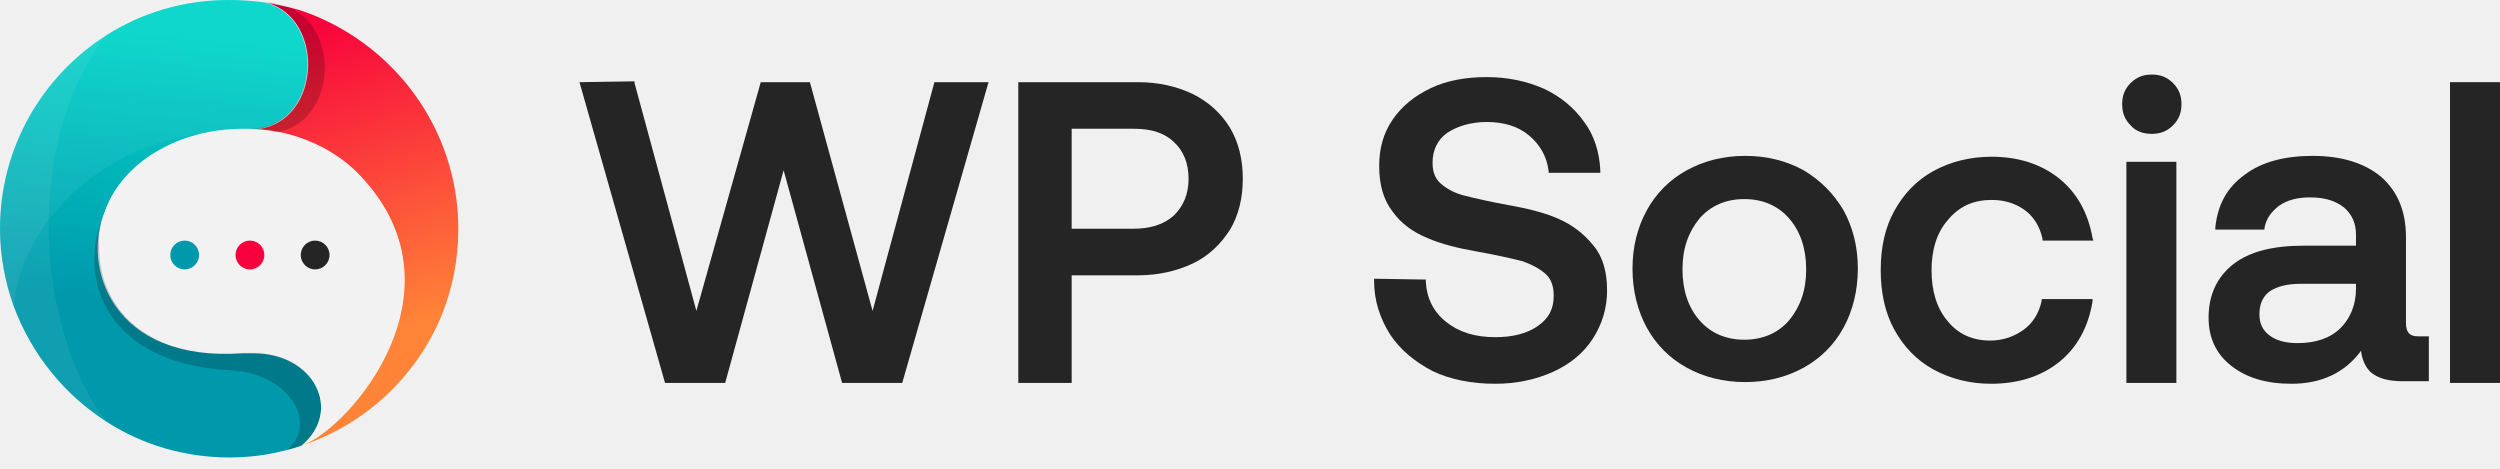
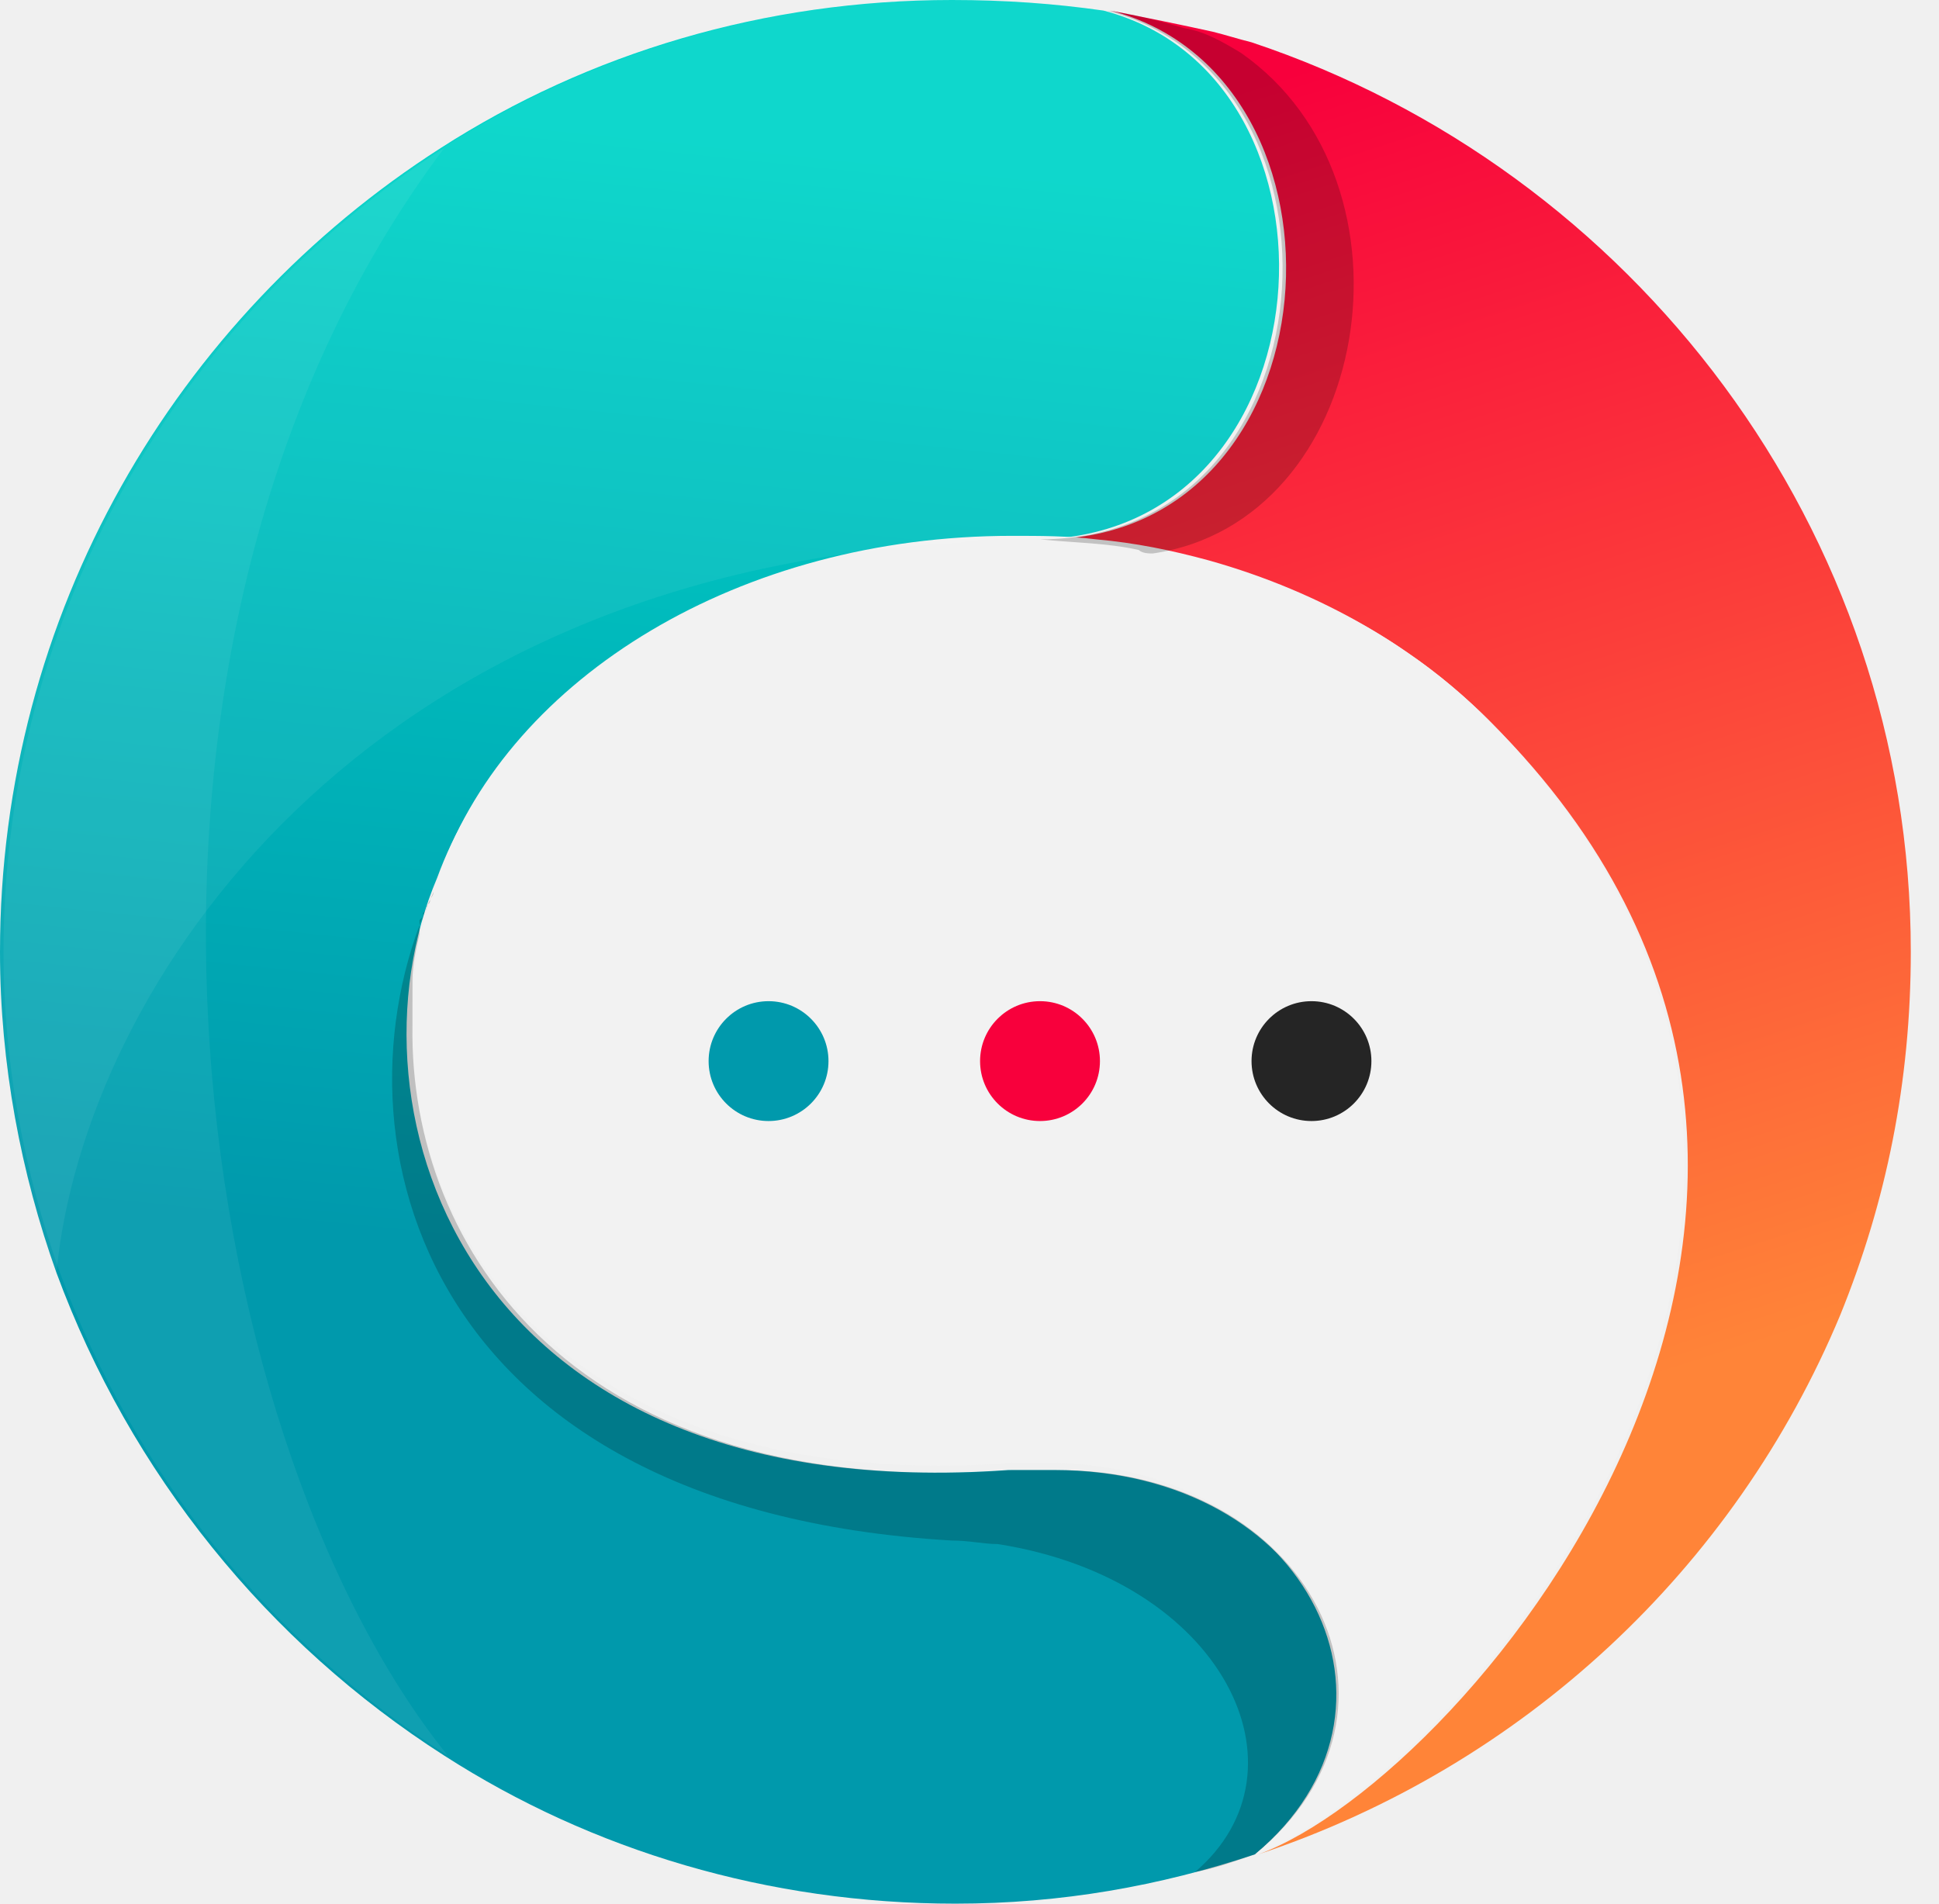
- <svg xmlns="http://www.w3.org/2000/svg" width="160" height="30" viewBox="0 0 160 30" fill="none">
-   <path d="M55.845 19.898L51.833 5.259H48.688L44.568 19.898L40.61 5.313V5.205L37.086 5.259L42.562 24.507H46.411L50.152 10.898L53.894 24.507H57.743L63.219 5.422L63.273 5.259H59.803L55.845 19.898Z" fill="#252525" />
-   <path d="M76.34 6.018C75.31 5.53 74.172 5.259 72.816 5.259H65.171V24.507H68.587V17.621H72.816C74.117 17.621 75.31 17.35 76.34 16.862C77.371 16.374 78.13 15.615 78.726 14.693C79.268 13.772 79.539 12.687 79.539 11.44C79.539 10.193 79.268 9.109 78.726 8.187C78.13 7.211 77.316 6.506 76.34 6.018ZM68.587 8.241H72.599C73.684 8.241 74.551 8.512 75.147 9.109C75.744 9.651 76.069 10.464 76.069 11.44C76.069 12.416 75.744 13.175 75.147 13.772C74.497 14.368 73.629 14.639 72.545 14.639H68.587V8.241Z" fill="#252525" />
-   <path d="M99.709 13.989C98.841 13.609 97.757 13.338 96.51 13.121C95.317 12.904 94.395 12.687 93.745 12.525C93.094 12.362 92.606 12.091 92.226 11.766C91.847 11.44 91.684 11.007 91.684 10.41C91.684 9.597 92.01 8.946 92.606 8.512C93.257 8.079 94.124 7.808 95.154 7.808C96.239 7.808 97.16 8.079 97.865 8.675C98.57 9.272 99.004 10.031 99.112 10.952V11.061H102.42V10.898C102.365 9.759 102.04 8.675 101.389 7.808C100.739 6.886 99.871 6.181 98.841 5.693C97.757 5.205 96.51 4.934 95.154 4.934C93.799 4.934 92.606 5.151 91.576 5.639C90.546 6.127 89.732 6.777 89.136 7.645C88.54 8.512 88.268 9.488 88.268 10.627C88.268 11.82 88.54 12.796 89.136 13.555C89.678 14.314 90.437 14.856 91.359 15.236C92.226 15.615 93.311 15.886 94.558 16.103C95.751 16.32 96.727 16.537 97.377 16.7C98.028 16.916 98.516 17.188 98.895 17.513C99.275 17.838 99.438 18.326 99.438 18.922C99.438 19.79 99.112 20.386 98.407 20.874C97.703 21.362 96.781 21.579 95.696 21.579C94.395 21.579 93.365 21.254 92.552 20.603C91.738 19.953 91.305 19.085 91.25 18.001V17.892L87.943 17.838V18.001C87.943 19.248 88.323 20.386 88.973 21.417C89.624 22.392 90.546 23.152 91.684 23.748C92.823 24.29 94.178 24.561 95.696 24.561C97.052 24.561 98.299 24.29 99.383 23.802C100.468 23.314 101.335 22.609 101.932 21.688C102.528 20.766 102.853 19.736 102.853 18.597C102.853 17.404 102.582 16.428 101.986 15.724C101.335 14.91 100.576 14.368 99.709 13.989Z" fill="#252525" />
-   <path d="M115.432 10.898C114.348 10.302 113.101 9.976 111.691 9.976C110.281 9.976 109.034 10.302 107.95 10.898C106.866 11.494 105.998 12.362 105.402 13.446C104.805 14.531 104.48 15.778 104.48 17.187C104.48 18.597 104.805 19.898 105.402 20.983C105.998 22.067 106.866 22.934 107.95 23.531C109.034 24.127 110.281 24.453 111.691 24.453C113.101 24.453 114.348 24.127 115.432 23.531C116.517 22.934 117.384 22.067 117.98 20.983C118.577 19.898 118.902 18.597 118.902 17.187C118.902 15.778 118.577 14.531 117.98 13.446C117.33 12.362 116.517 11.549 115.432 10.898ZM111.637 21.742C110.444 21.742 109.468 21.308 108.763 20.495C108.058 19.681 107.679 18.597 107.679 17.241C107.679 15.886 108.058 14.856 108.763 13.988C109.468 13.175 110.444 12.741 111.637 12.741C112.83 12.741 113.806 13.175 114.51 13.988C115.215 14.802 115.595 15.886 115.595 17.241C115.595 18.597 115.215 19.627 114.51 20.495C113.806 21.308 112.83 21.742 111.637 21.742Z" fill="#252525" />
-   <path d="M127.469 12.796C128.282 12.796 128.987 13.013 129.583 13.446C130.18 13.88 130.559 14.531 130.722 15.29V15.398H133.975L133.921 15.236C133.65 13.663 132.945 12.362 131.806 11.44C130.667 10.519 129.204 10.031 127.469 10.031C126.059 10.031 124.812 10.356 123.727 10.952C122.643 11.549 121.83 12.416 121.233 13.501C120.637 14.585 120.366 15.832 120.366 17.296C120.366 18.706 120.637 20.007 121.233 21.091C121.83 22.176 122.643 23.043 123.727 23.64C124.812 24.236 126.059 24.561 127.414 24.561C129.204 24.561 130.667 24.073 131.806 23.152C132.945 22.23 133.65 20.929 133.921 19.302V19.139H130.667V19.248C130.505 20.007 130.125 20.657 129.529 21.091C128.932 21.525 128.228 21.796 127.36 21.796C126.222 21.796 125.3 21.362 124.649 20.549C123.944 19.736 123.619 18.597 123.619 17.296C123.619 15.995 123.944 14.91 124.649 14.097C125.408 13.175 126.33 12.796 127.469 12.796Z" fill="#252525" />
-   <path d="M137.716 8.567C138.258 8.567 138.692 8.404 139.071 8.024C139.451 7.645 139.614 7.211 139.614 6.669C139.614 6.127 139.451 5.693 139.071 5.313C138.692 4.934 138.258 4.771 137.716 4.771C137.174 4.771 136.74 4.934 136.361 5.313C135.981 5.693 135.818 6.127 135.818 6.669C135.818 7.211 135.981 7.645 136.361 8.024C136.686 8.404 137.174 8.567 137.716 8.567Z" fill="#252525" />
-   <path d="M139.288 10.356H136.089V24.507H139.288V10.356Z" fill="#252525" />
-   <path d="M153.982 20.657V15.181C153.982 13.5 153.44 12.253 152.409 11.332C151.379 10.464 149.915 9.976 148.018 9.976C146.228 9.976 144.764 10.356 143.68 11.169C142.542 11.982 141.945 13.067 141.782 14.531V14.693H144.927V14.585C145.036 13.988 145.361 13.555 145.849 13.175C146.391 12.796 147.042 12.633 147.855 12.633C148.777 12.633 149.482 12.85 150.024 13.284C150.512 13.717 150.783 14.259 150.783 15.018V15.723H147.421C145.469 15.723 143.951 16.103 142.921 16.916C141.891 17.73 141.349 18.868 141.349 20.332C141.349 21.633 141.837 22.663 142.813 23.422C143.789 24.181 145.036 24.561 146.662 24.561C148.56 24.561 150.078 23.856 151.108 22.447C151.162 22.989 151.379 23.477 151.705 23.802C152.138 24.182 152.789 24.398 153.765 24.398H155.446V21.525H154.741C154.199 21.525 153.982 21.254 153.982 20.657ZM147.042 21.959C146.283 21.959 145.686 21.796 145.252 21.471C144.819 21.145 144.602 20.712 144.602 20.115C144.602 19.465 144.819 18.977 145.252 18.651C145.74 18.326 146.391 18.163 147.259 18.163H150.783V18.489C150.783 19.519 150.403 20.386 149.807 20.983C149.156 21.633 148.234 21.959 147.042 21.959Z" fill="#252525" />
-   <path d="M160 5.259H156.801V24.507H160V5.259Z" fill="#252525" />
-   <path d="M29.332 14.639C29.332 16.645 28.953 18.489 28.248 20.224C26.622 24.127 23.368 27.164 19.302 28.519C22.555 27.326 30.091 18.326 22.88 11.115C22.501 10.735 22.067 10.356 21.579 10.03C20.495 9.271 19.194 8.783 17.73 8.512C17.675 8.512 17.567 8.512 17.513 8.458C17.025 8.35 16.537 8.35 15.995 8.295C20.549 8.295 20.983 1.193 17.025 0.163C17.567 0.271 18.109 0.379 18.597 0.488C18.814 0.542 18.977 0.596 19.194 0.651C25.049 2.602 29.332 8.133 29.332 14.639Z" fill="url(#paint0_linear_1_652)" />
-   <path d="M19.302 28.519C17.838 29.007 16.32 29.278 14.693 29.278C11.82 29.278 9.109 28.465 6.832 27.001C4.121 25.266 2.006 22.663 0.868 19.573C0.325 18.055 0 16.374 0 14.639C0 9.434 2.711 4.88 6.777 2.277C9.055 0.813 11.765 0 14.639 0C15.452 0 16.212 0.054 16.971 0.163C20.928 1.193 20.495 8.241 15.94 8.296C15.778 8.296 15.669 8.296 15.507 8.296C15.236 8.296 14.964 8.296 14.693 8.35C10.898 8.621 7.753 10.681 6.723 13.501C5.205 17.079 7.157 23.206 15.507 22.609C15.723 22.609 15.94 22.609 16.212 22.609C20.115 22.609 21.959 26.296 19.302 28.519Z" fill="url(#paint1_linear_1_652)" />
-   <path d="M19.302 28.519C21.959 26.296 20.115 22.609 16.266 22.501C16.049 22.501 15.832 22.501 15.561 22.501C7.211 23.097 5.313 17.025 6.777 13.392C7.862 10.41 11.386 8.241 15.561 8.241C15.995 8.241 16.428 8.241 16.862 8.295C17.459 8.35 18.001 8.458 18.597 8.621C20.332 9.109 21.796 9.976 22.88 11.061C30.037 18.326 22.501 27.326 19.302 28.519Z" fill="#F2F2F2" />
-   <path opacity="0.2" d="M19.302 28.519C18.977 28.628 18.705 28.736 18.38 28.79C20.224 27.218 18.814 24.29 15.344 23.748C15.127 23.748 14.91 23.694 14.639 23.694C6.289 23.206 4.988 17.242 6.669 13.717C6.669 13.772 6.615 13.826 6.615 13.826C6.615 13.88 6.615 13.88 6.56 13.934C6.56 13.988 6.56 13.988 6.506 14.043C6.506 14.097 6.506 14.097 6.452 14.151C6.452 14.205 6.452 14.205 6.452 14.259C6.452 14.314 6.452 14.314 6.452 14.368C6.398 14.585 6.344 14.856 6.344 15.073V15.127C6.344 15.181 6.344 15.181 6.344 15.236C6.344 15.29 6.344 15.344 6.344 15.398C6.344 15.452 6.344 15.452 6.344 15.507C6.344 15.561 6.344 15.561 6.344 15.615C6.344 15.669 6.344 15.723 6.344 15.778C6.289 19.193 8.838 23.097 15.561 22.609C15.778 22.609 15.995 22.609 16.266 22.609C20.115 22.609 21.959 26.296 19.302 28.519Z" fill="black" />
-   <path opacity="0.2" d="M17.675 8.458C17.621 8.458 17.513 8.458 17.459 8.404C16.971 8.296 16.483 8.296 15.94 8.241C20.495 8.241 20.928 1.139 16.971 0.108C17.404 0.163 17.784 0.271 18.163 0.38C18.489 0.434 18.76 0.596 19.031 0.759C21.959 2.765 21.037 8.024 17.675 8.458Z" fill="black" />
-   <path d="M11.82 17.242C12.329 17.242 12.741 16.829 12.741 16.32C12.741 15.811 12.329 15.398 11.82 15.398C11.311 15.398 10.898 15.811 10.898 16.32C10.898 16.829 11.311 17.242 11.82 17.242Z" fill="#0099AC" />
-   <path d="M15.995 17.242C16.504 17.242 16.916 16.829 16.916 16.32C16.916 15.811 16.504 15.398 15.995 15.398C15.486 15.398 15.073 15.811 15.073 16.32C15.073 16.829 15.486 17.242 15.995 17.242Z" fill="#F8003C" />
-   <path d="M20.169 17.242C20.678 17.242 21.091 16.829 21.091 16.32C21.091 15.811 20.678 15.398 20.169 15.398C19.66 15.398 19.248 15.811 19.248 16.32C19.248 16.829 19.66 17.242 20.169 17.242Z" fill="#252525" />
-   <path opacity="0.06" d="M15.995 8.296C15.832 8.296 15.723 8.296 15.561 8.296C15.29 8.296 15.019 8.296 14.748 8.35C5.585 8.838 1.301 15.127 0.868 19.573C0.325 18.055 0 16.374 0 14.639C0 6.56 6.56 0 14.639 0C15.452 0 16.212 0.054 16.971 0.163C20.983 1.193 20.549 8.296 15.995 8.296Z" fill="white" />
-   <path opacity="0.06" d="M6.832 27.001C4.121 25.266 2.006 22.663 0.868 19.573C0.325 18.055 0 16.374 0 14.639C0 9.434 2.711 4.88 6.777 2.277C1.03 9.922 2.819 22.013 6.832 27.001Z" fill="white" />
+ <svg xmlns="http://www.w3.org/2000/svg" viewBox="0 0 55 54" fill="none">
+   <path d="M54.2 27C54.2 30.7 53.5 34.1 52.2 37.3C49.2 44.5 43.2 50.1 35.7 52.6C41.7 50.4 55.6 33.8 42.3 20.5C41.6 19.8 40.8 19.1 39.9 18.5C37.9 17.1 35.5 16.2 32.8 15.7C32.7 15.7 32.5 15.7 32.4 15.6C31.5 15.4 30.6 15.4 29.6 15.3C38 15.3 38.8 2.2 31.5 0.3C32.5 0.5 33.5 0.7 34.4 0.9C34.8 1 35.1 1.1 35.5 1.2C46.3 4.8 54.2 15 54.2 27Z" fill="url(#paint0_linear_5931_4315)" />
+   <path d="M35.6 52.6C32.9 53.5 30.1 54 27.1 54C21.8 54 16.8 52.5 12.6 49.8C7.6 46.6 3.7 41.8 1.6 36.1C0.6 33.3 0 30.2 0 27C0 17.4 5 9 12.5 4.2C16.7 1.5 21.7 0 27 0C28.5 0 29.9 0.1 31.3 0.3C38.6 2.2 37.8 15.2 29.4 15.3C29.1 15.3 28.9 15.3 28.6 15.3C28.1 15.3 27.6 15.3 27.1 15.4C20.1 15.9 14.3 19.7 12.4 24.9C9.6 31.5 13.2 42.8 28.6 41.7C29 41.7 29.4 41.7 29.9 41.7C37.2 41.7 40.6 48.5 35.6 52.6Z" fill="url(#paint1_linear_5931_4315)" />
+   <path d="M35.6 52.6C40.5 48.5 37.1 41.7 30 41.5C29.6 41.5 29.2 41.5 28.7 41.5C13.3 42.6 9.8 31.4 12.5 24.7C14.5 19.2 21 15.2 28.7 15.2C29.5 15.2 30.3 15.2 31.1 15.3C32.2 15.4 33.2 15.6 34.3 15.9C37.5 16.8 40.2 18.4 42.2 20.4C55.5 33.8 41.6 50.4 35.6 52.6Z" fill="#F2F2F2" />
+   <path opacity="0.2" d="M35.6 52.6C35 52.8 34.5 53 33.9 53.1C37.3 50.2 34.7 44.8 28.3 43.8C27.9 43.8 27.5 43.7 27 43.7C11.6 42.8 9.2 31.8 12.3 25.3C12.3 25.4 12.2 25.5 12.2 25.5C12.2 25.6 12.2 25.6 12.1 25.7C12.1 25.8 12.1 25.8 12 25.9C12 26 12 26 11.9 26.1C11.9 26.2 11.9 26.2 11.9 26.3C11.9 26.4 11.9 26.4 11.9 26.5C11.8 26.9 11.7 27.4 11.7 27.8V27.9C11.7 28 11.7 28 11.7 28.1C11.7 28.2 11.7 28.3 11.7 28.4C11.7 28.5 11.7 28.5 11.7 28.6C11.7 28.7 11.7 28.7 11.7 28.8C11.7 28.9 11.7 29 11.7 29.1C11.6 35.4 16.3 42.6 28.7 41.7C29.1 41.7 29.5 41.7 30 41.7C37.2 41.7 40.6 48.5 35.6 52.6Z" fill="black" />
+   <path opacity="0.2" d="M32.7 15.7C32.6 15.7 32.4 15.7 32.3 15.6C31.4 15.4 30.5 15.4 29.5 15.3C37.9 15.3 38.7 2.2 31.4 0.3C32.2 0.4 32.9 0.6 33.6 0.8C34.2 0.9 34.7 1.2 35.2 1.5C40.5 5.2 38.9 14.8 32.7 15.7Z" fill="black" />
+   <path d="M21.8 31.8C22.739 31.8 23.5 31.039 23.5 30.1C23.5 29.162 22.739 28.4 21.8 28.4C20.861 28.4 20.1 29.162 20.1 30.1C20.1 31.039 20.861 31.8 21.8 31.8Z" fill="#0099AC" />
+   <path d="M29.5 31.8C30.439 31.8 31.2 31.039 31.2 30.1C31.2 29.162 30.439 28.4 29.5 28.4C28.561 28.4 27.8 29.162 27.8 30.1C27.8 31.039 28.561 31.8 29.5 31.8Z" fill="#F8003C" />
+   <path d="M37.2 31.8C38.139 31.8 38.9 31.039 38.9 30.1C38.9 29.162 38.139 28.4 37.2 28.4C36.261 28.4 35.5 29.162 35.5 30.1C35.5 31.039 36.261 31.8 37.2 31.8Z" fill="#252525" />
+   <path opacity="0.06" d="M29.5 15.3C29.2 15.3 29 15.3 28.7 15.3C28.2 15.3 27.7 15.3 27.2 15.4C10.3 16.3 2.4 27.9 1.6 36.1C0.6 33.3 0 30.2 0 27C0 12.1 12.1 0 27 0C28.5 0 29.9 0.1 31.3 0.3C38.8 2.2 38 15.3 29.5 15.3Z" fill="white" />
+   <path opacity="0.06" d="M12.7 49.8C7.7 46.6 3.8 41.8 1.7 36.1C0.7 33.3 0.1 30.2 0.1 27C0.1 17.4 5.1 9 12.6 4.2C2 18.3 5.3 40.6 12.7 49.8Z" fill="white" />
  <defs>
-     <linearGradient id="paint0_linear_1_652" x1="18.265" y1="1.609" x2="24.636" y2="21.442" gradientUnits="userSpaceOnUse">
+     <linearGradient id="paint0_linear_5931_4315" x1="33.749" y1="2.988" x2="45.499" y2="39.568" gradientUnits="userSpaceOnUse">
      <stop stop-color="#F8003C" />
      <stop offset="1" stop-color="#FF8438" />
    </linearGradient>
-     <linearGradient id="paint1_linear_1_652" x1="12.416" y1="-0.179" x2="9.171" y2="30.833" gradientUnits="userSpaceOnUse">
+     <linearGradient id="paint1_linear_5931_4315" x1="22.962" y1="-0.309" x2="16.977" y2="56.888" gradientUnits="userSpaceOnUse">
      <stop offset="0.073" stop-color="#00D5C9" />
      <stop offset="0.634" stop-color="#0099AC" />
    </linearGradient>
  </defs>
</svg>
